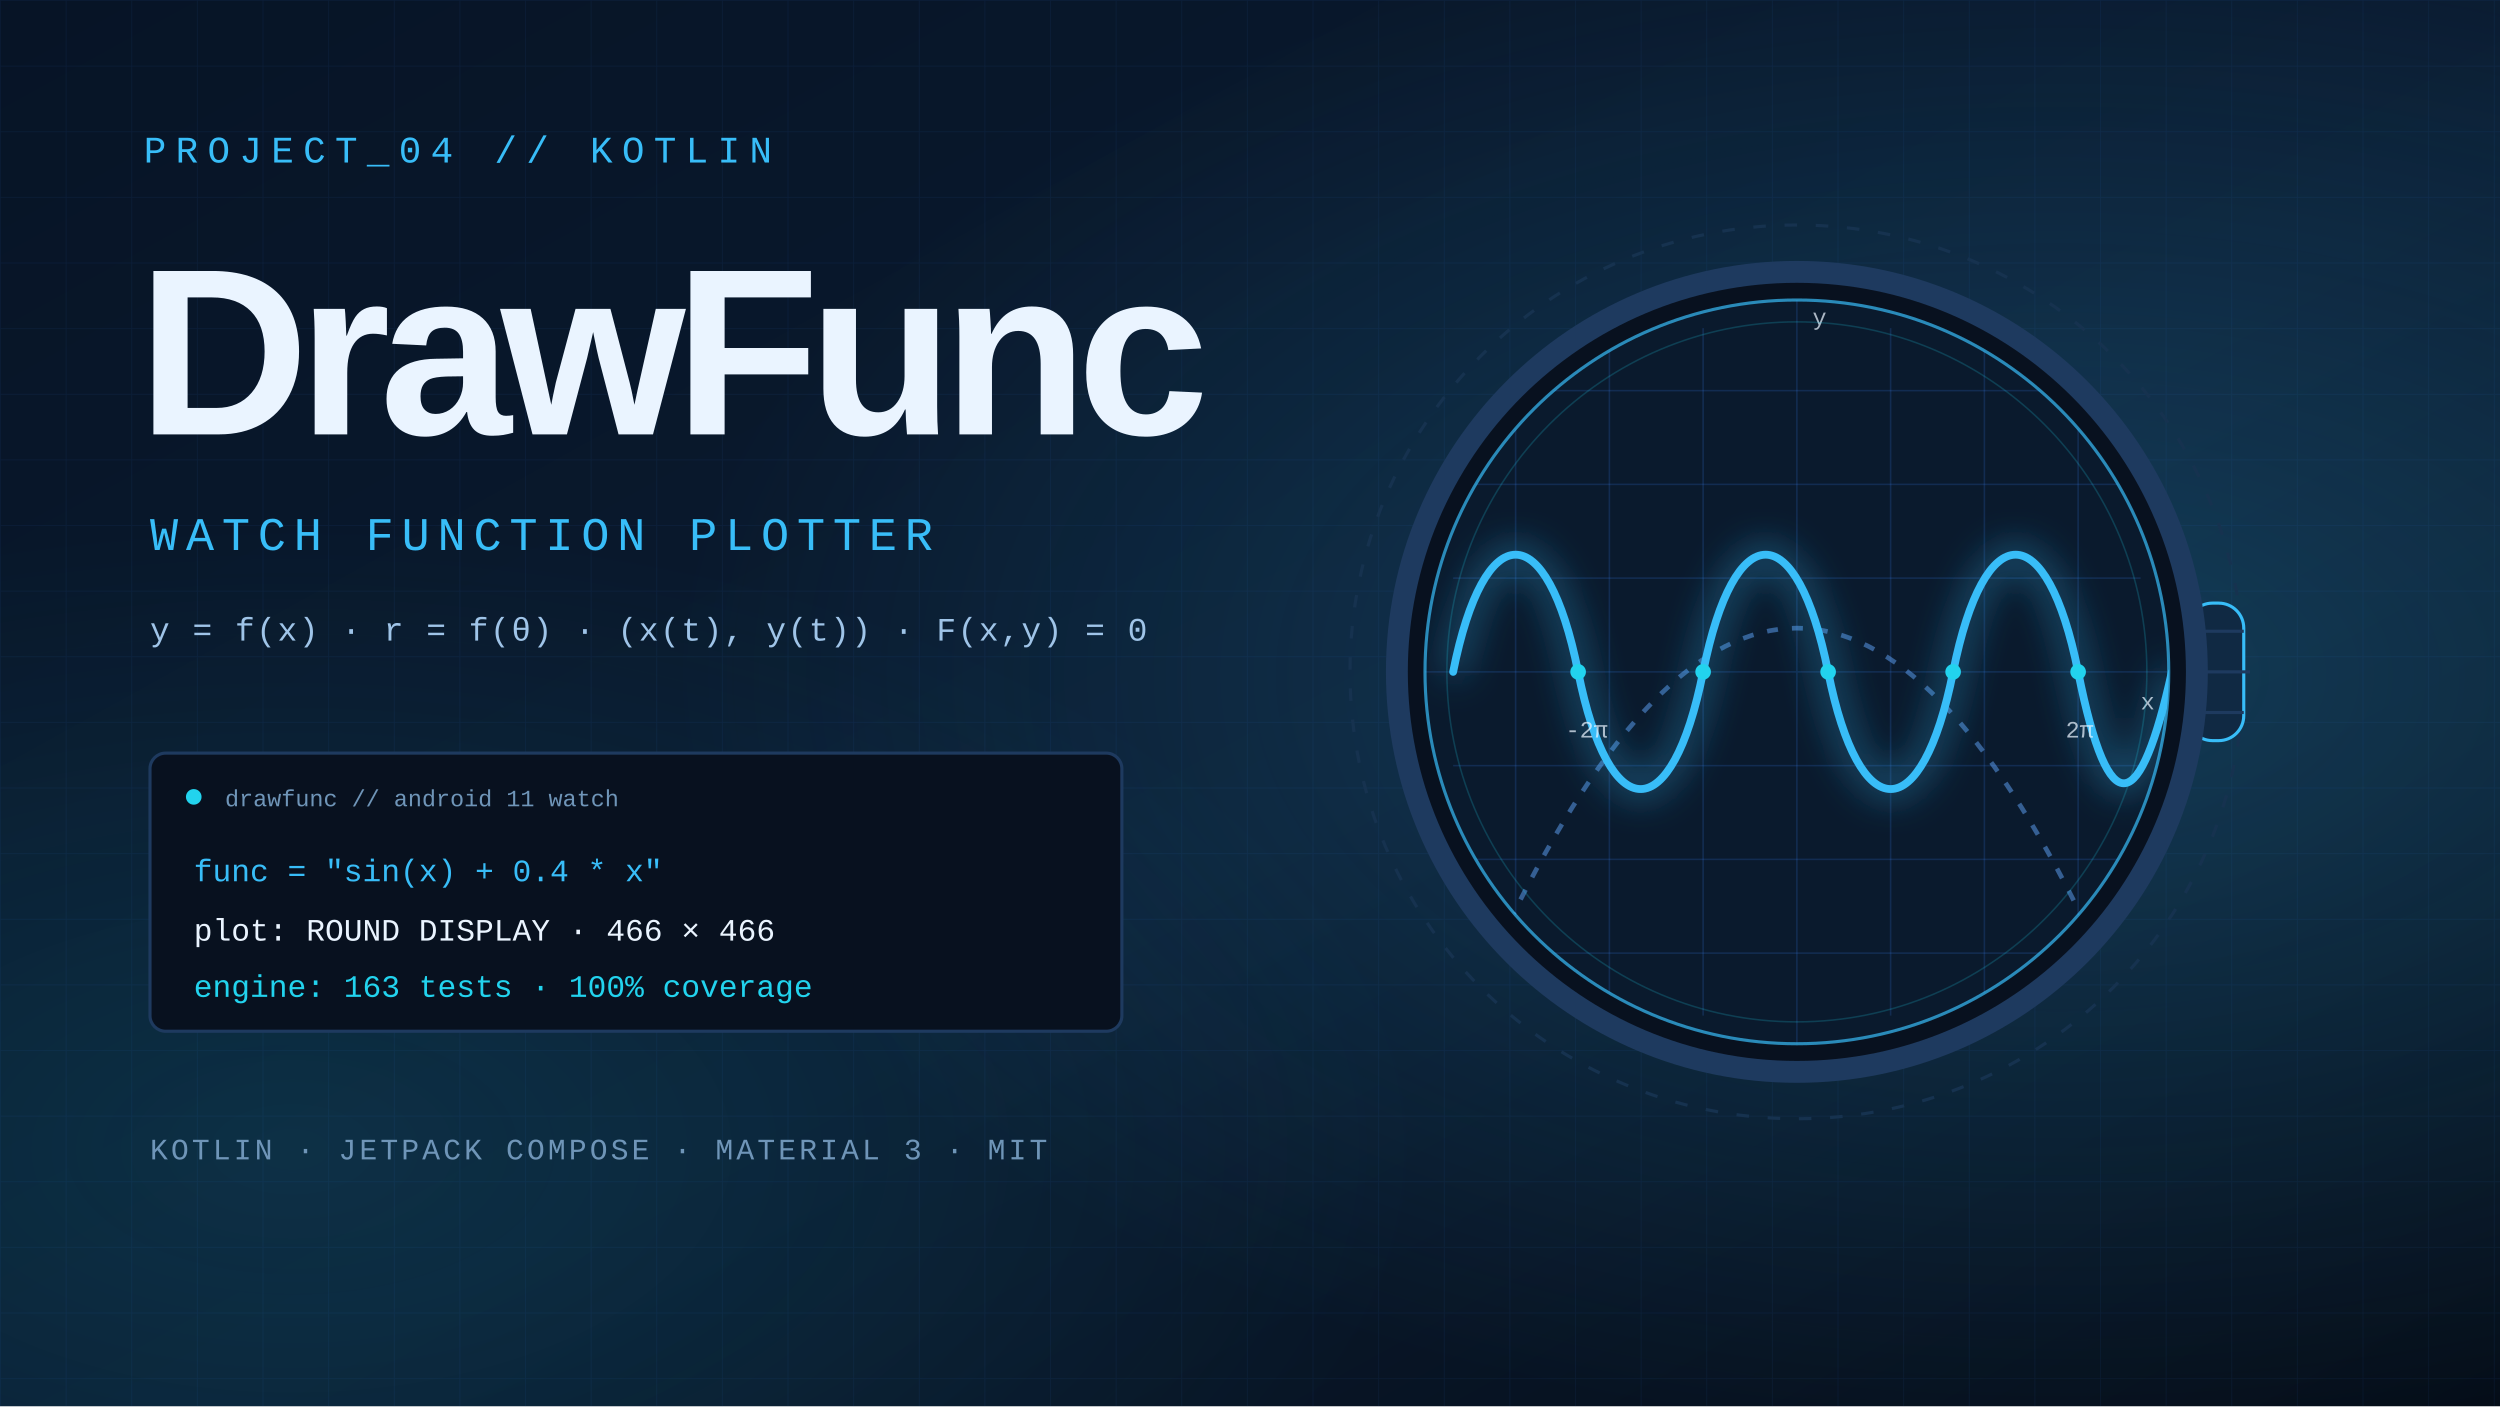
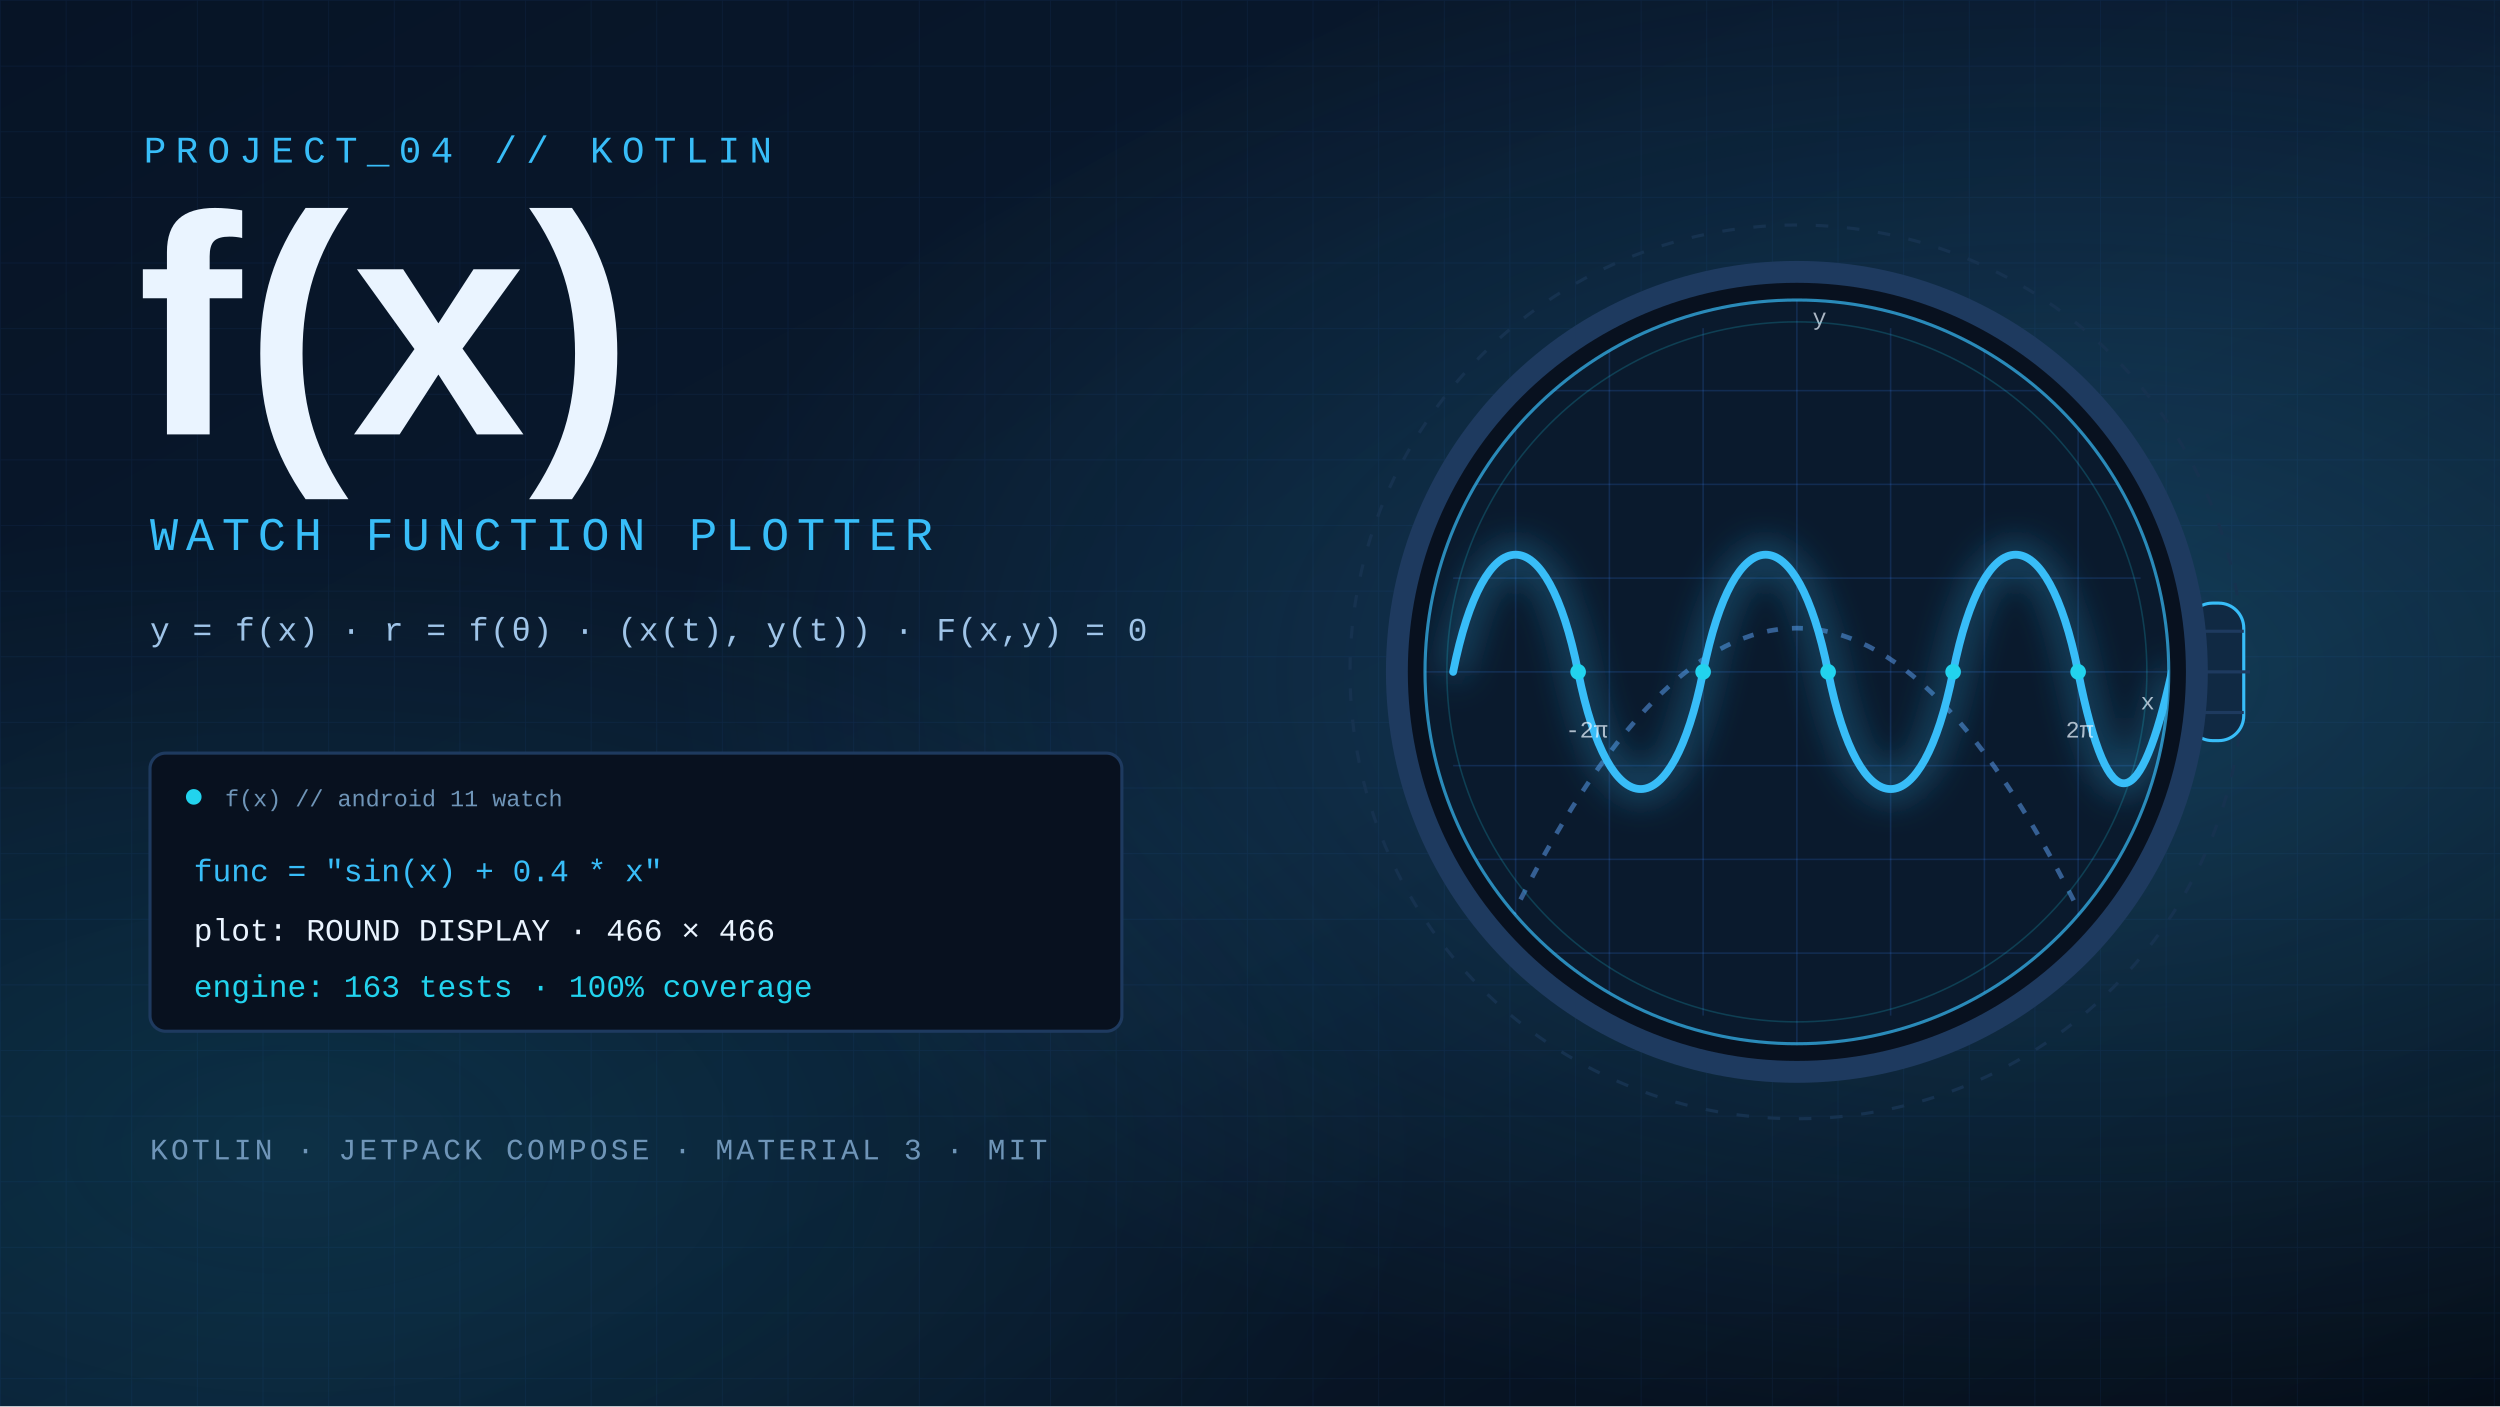
<svg xmlns="http://www.w3.org/2000/svg" width="1600" height="900" viewBox="0 0 1600 900" role="img" aria-labelledby="coverTitle coverDesc">
  <defs>
    <linearGradient id="bg" x1="0" y1="0" x2="1" y2="1">
      <stop offset="0" stop-color="#071426" />
      <stop offset="0.55" stop-color="#0a1b30" />
      <stop offset="1" stop-color="#050d18" />
    </linearGradient>
    <radialGradient id="glowBlue" cx="0.82" cy="0.48" r="0.55">
      <stop offset="0" stop-color="#38bdf8" stop-opacity="0.22" />
      <stop offset="1" stop-color="#38bdf8" stop-opacity="0" />
    </radialGradient>
    <radialGradient id="glowCyan" cx="0.12" cy="0.82" r="0.45">
      <stop offset="0" stop-color="#22d3ee" stop-opacity="0.12" />
      <stop offset="1" stop-color="#22d3ee" stop-opacity="0" />
    </radialGradient>
    <pattern id="grid" width="42" height="42" patternUnits="userSpaceOnUse">
      <path d="M42 0H0V42" fill="none" stroke="#3b82f6" stroke-opacity="0.1" stroke-width="1" />
    </pattern>
    <filter id="glow" x="-80%" y="-80%" width="260%" height="260%">
      <feGaussianBlur stdDeviation="12" result="blur" />
      <feMerge>
        <feMergeNode in="blur" />
        <feMergeNode in="SourceGraphic" />
      </feMerge>
    </filter>
    <clipPath id="watchClip">
      <circle cx="1150" cy="430" r="238" />
    </clipPath>
  </defs>
  <rect width="1600" height="900" fill="url(#bg)" />
  <rect width="1600" height="900" fill="url(#glowBlue)" />
  <rect width="1600" height="900" fill="url(#glowCyan)" />
  <rect width="1600" height="900" fill="url(#grid)" opacity="0.75" />
  <g font-family="'Courier New', monospace">
    <text x="92" y="104" fill="#38bdf8" font-size="24" letter-spacing="6">PROJECT_04 // KOTLIN</text>
-     <text x="88" y="278" fill="#eaf4ff" font-family="Arial, Helvetica, sans-serif" font-size="152" font-weight="700" letter-spacing="-7">DrawFunc</text>
+     <text x="88" y="278" fill="#eaf4ff" font-family="Arial, Helvetica, sans-serif" font-size="200" font-weight="700" letter-spacing="2">f(x)</text>
    <text x="96" y="352" fill="#38bdf8" font-size="30" letter-spacing="5">WATCH FUNCTION PLOTTER</text>
    <text x="96" y="410" fill="#9fc4e8" font-size="21" letter-spacing="1">y = f(x)   ·   r = f(θ)   ·   (x(t), y(t))   ·   F(x,y) = 0</text>
    <g transform="translate(96 482)">
      <rect width="622" height="178" rx="10" fill="#08111f" stroke="#1e3a5f" stroke-width="2" />
      <circle cx="28" cy="28" r="5" fill="#22d3ee" />
-       <text x="48" y="34" fill="#6f95b8" font-size="15">drawfunc // android 11 watch</text>
+       <text x="48" y="34" fill="#6f95b8" font-size="15">f(x) // android 11 watch</text>
      <text x="28" y="82" fill="#38bdf8" font-size="20">func = "sin(x) + 0.4 * x"</text>
      <text x="28" y="120" fill="#eaf4ff" font-size="20">plot: ROUND DISPLAY · 466 × 466</text>
      <text x="28" y="156" fill="#22d3ee" font-size="20">engine: 163 tests · 100% coverage</text>
    </g>
    <text x="96" y="742" fill="#6f95b8" font-size="19" letter-spacing="2">KOTLIN · JETPACK COMPOSE · MATERIAL 3 · MIT</text>
  </g>
  <g>
    <circle cx="1150" cy="430" r="286" fill="none" stroke="#16324f" stroke-width="2" stroke-dasharray="8 12" />
    <rect x="1400" y="386" width="36" height="88" rx="16" fill="#102943" stroke="#38bdf8" stroke-width="2" />
    <g stroke="#1e3a5f" stroke-width="2">
      <path d="M1400 404H1436M1400 430H1440M1400 456H1436" />
    </g>
    <circle cx="1150" cy="430" r="256" fill="#08111f" stroke="#1e3a5f" stroke-width="14" />
    <circle cx="1150" cy="430" r="238" fill="#0a1a2d" />
    <g clip-path="url(#watchClip)">
      <g stroke="#3b82f6" stroke-opacity="0.18" stroke-width="1">
        <path d="M912 430H1388M1150 192V668" />
        <path d="M930 250H1370M930 310H1370M930 370H1370M930 490H1370M930 550H1370M930 610H1370" />
        <path d="M970 210V650M1030 210V650M1090 210V650M1210 210V650M1270 210V650M1330 210V650" />
      </g>
      <path d="M966 590Q1150 214 1334 590" fill="none" stroke="#60a5fa" stroke-opacity="0.5" stroke-width="3" stroke-dasharray="7 9" />
      <path d="M930 430C950 330 990 330 1010 430S1070 530 1090 430S1150 330 1170 430S1230 530 1250 430S1310 330 1330 430S1370 520 1390 430" fill="none" stroke="#38bdf8" stroke-width="5" stroke-linecap="round" filter="url(#glow)" />
      <g fill="#22d3ee">
        <circle cx="1010" cy="430" r="5" />
        <circle cx="1090" cy="430" r="5" />
        <circle cx="1170" cy="430" r="5" />
        <circle cx="1250" cy="430" r="5" />
        <circle cx="1330" cy="430" r="5" />
      </g>
      <g fill="#eaf4ff" font-family="'Courier New', monospace" font-size="15" opacity="0.72">
        <text x="1160" y="208">y</text>
        <text x="1370" y="454">x</text>
        <text x="1002" y="472">-2π</text>
        <text x="1322" y="472">2π</text>
      </g>
    </g>
    <circle cx="1150" cy="430" r="238" fill="none" stroke="#38bdf8" stroke-opacity="0.7" stroke-width="2" />
    <circle cx="1150" cy="430" r="224" fill="none" stroke="#22d3ee" stroke-opacity="0.2" stroke-width="1" />
  </g>
</svg>
